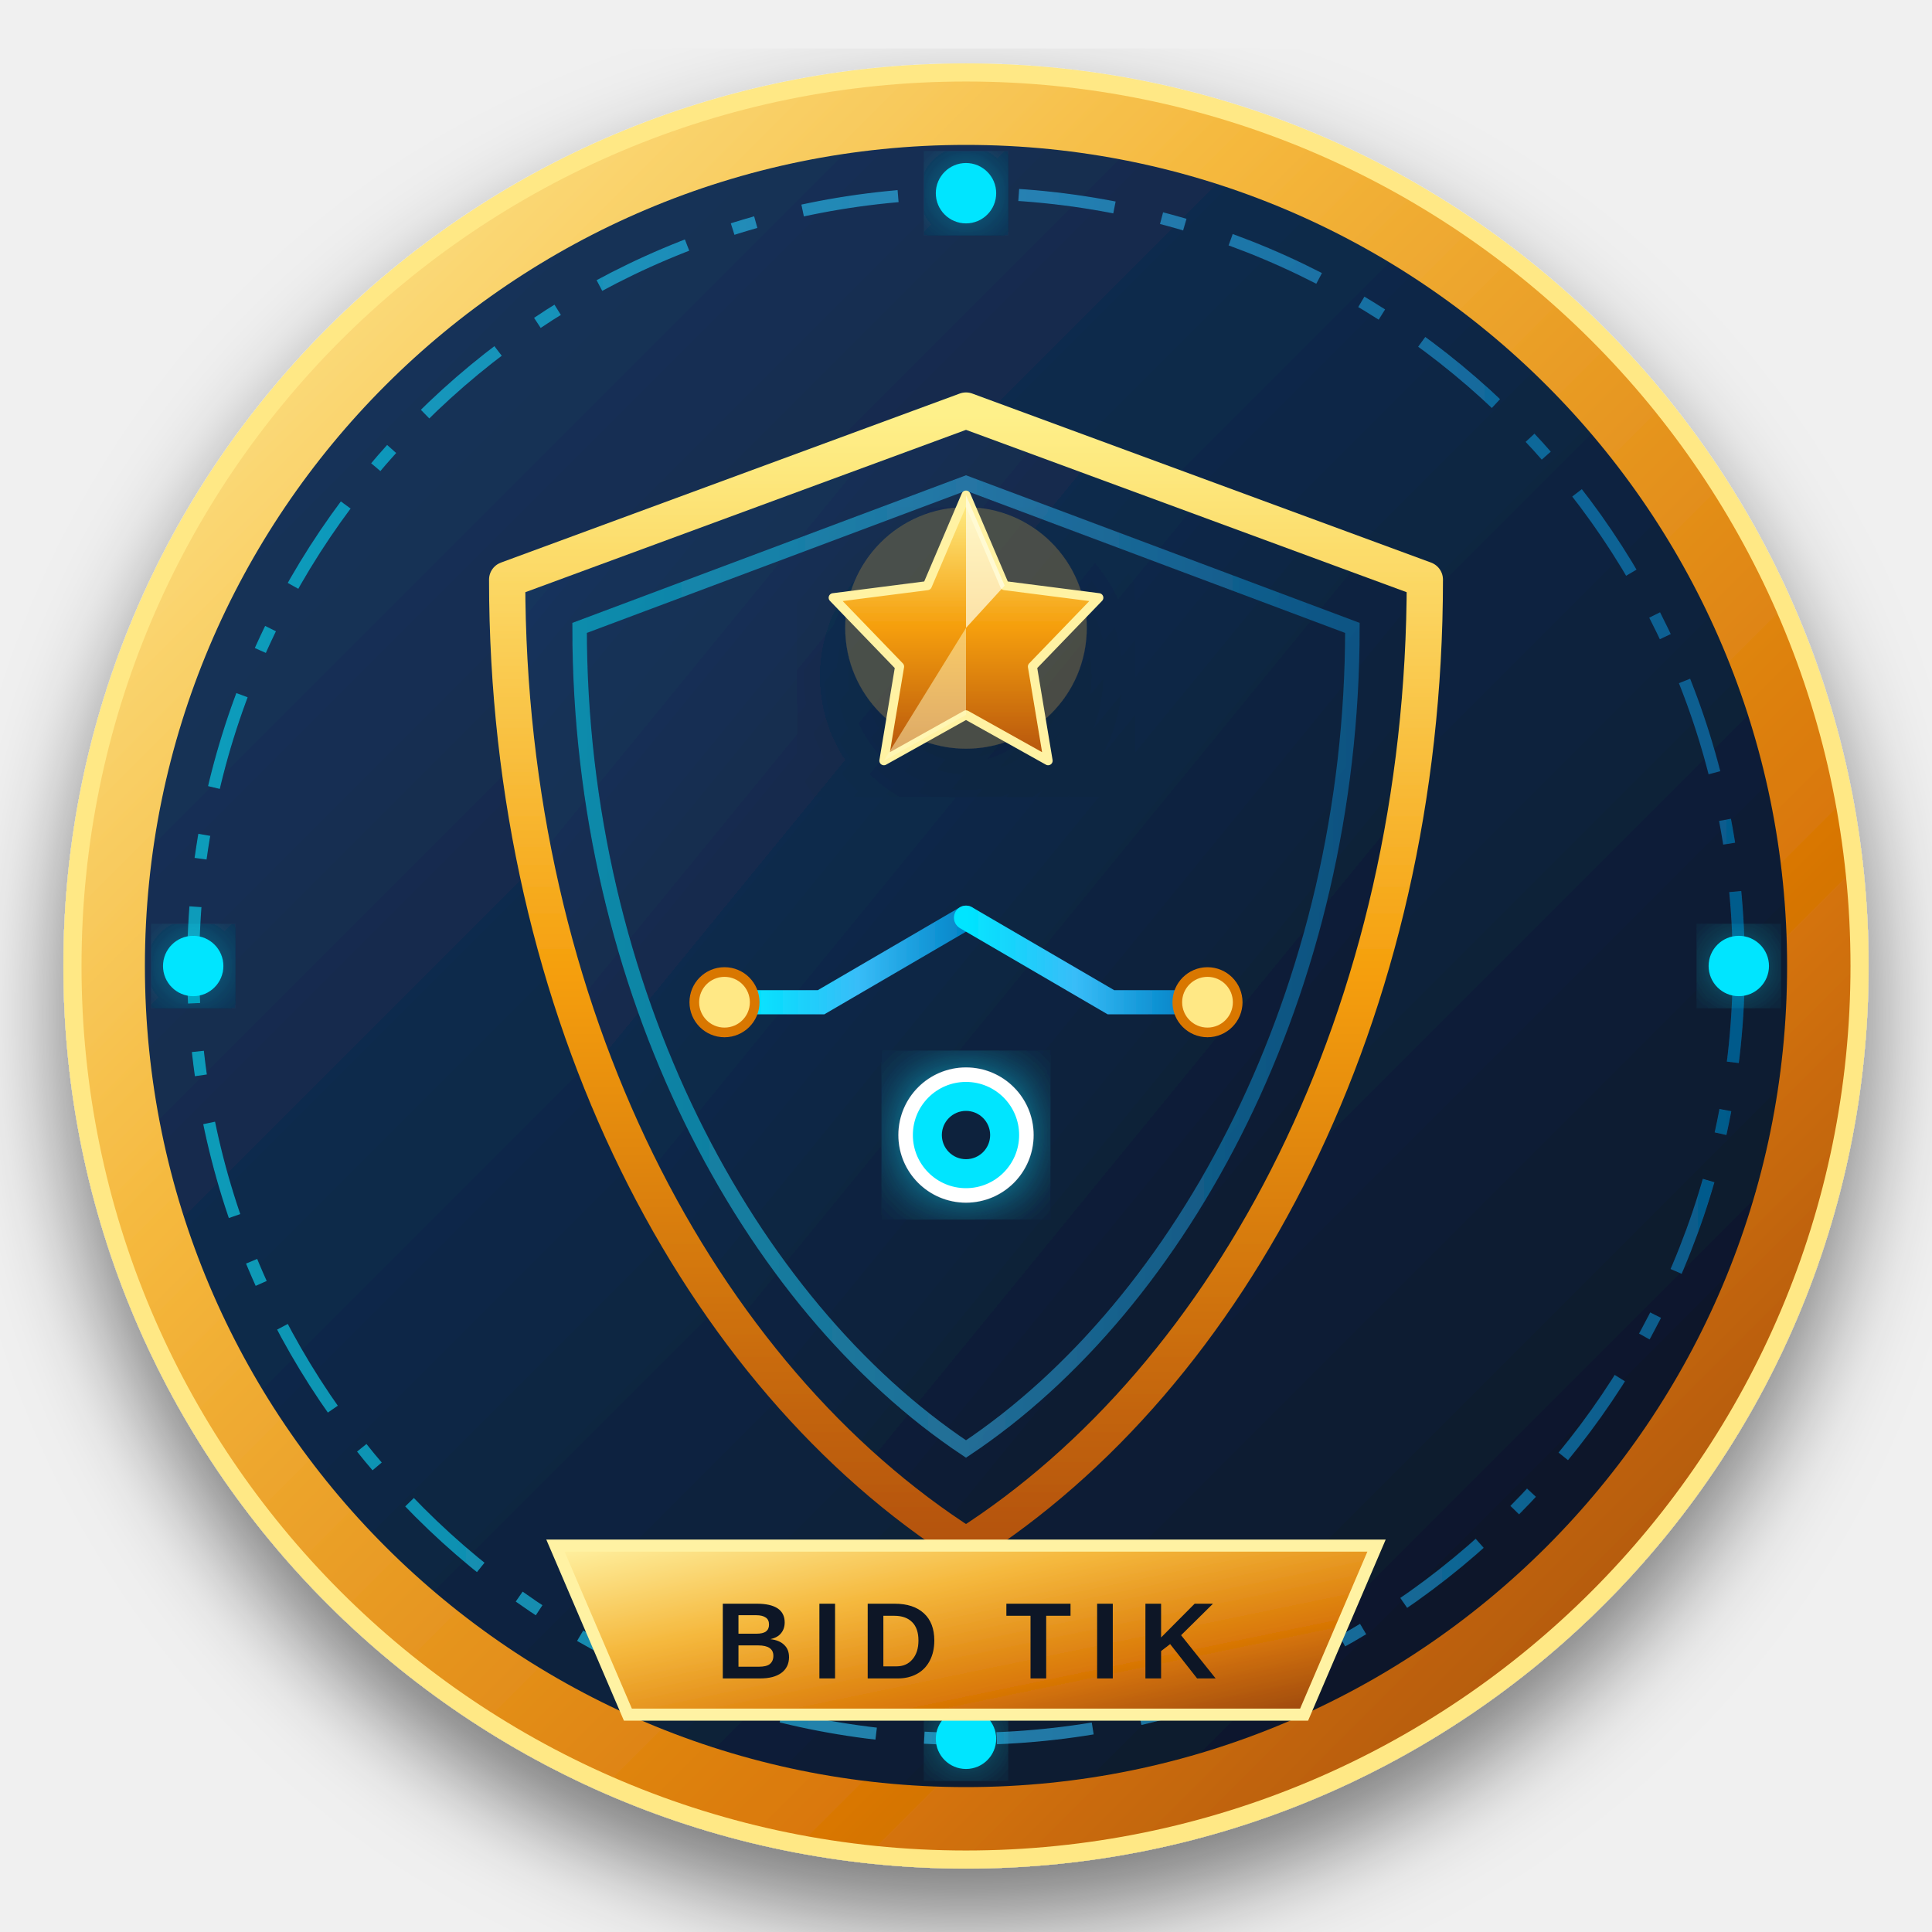
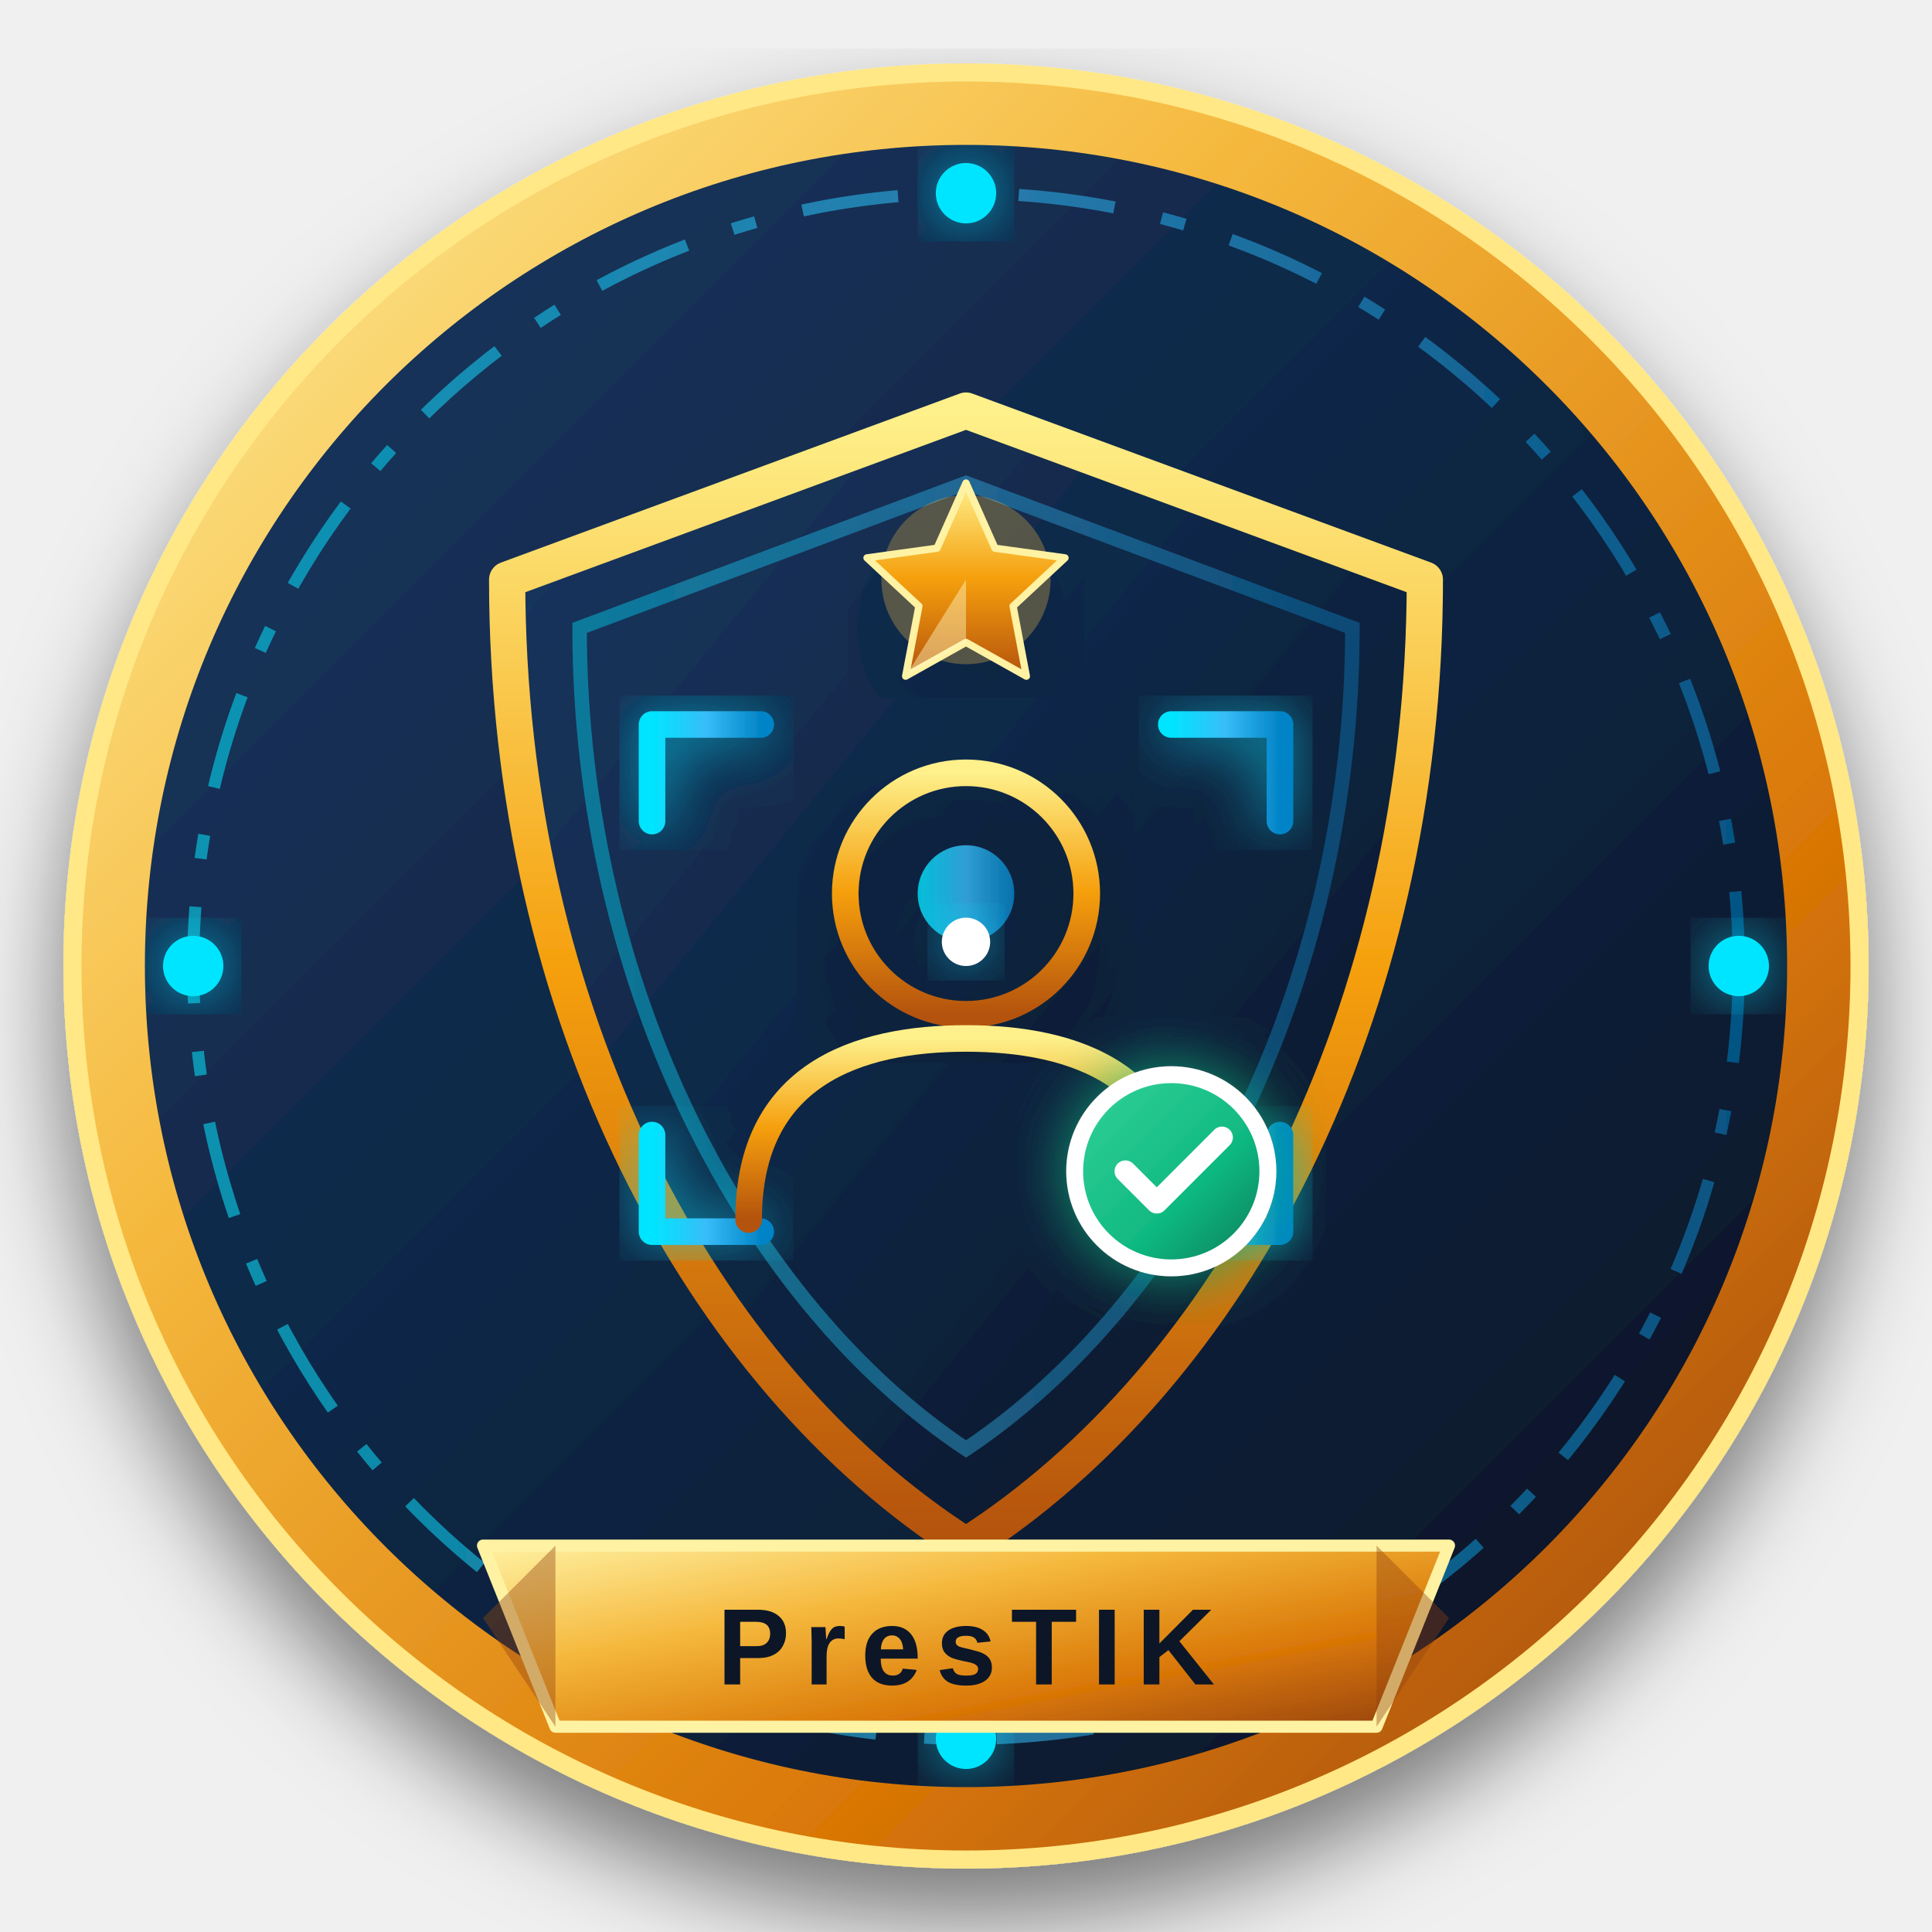
<svg xmlns="http://www.w3.org/2000/svg" viewBox="0 0 160 160" width="160" height="160">
  <defs>
    <linearGradient id="goldGrad" x1="0%" y1="0%" x2="100%" y2="100%">
      <stop offset="0%" stop-color="#FFF2A3" />
      <stop offset="35%" stop-color="#F5B83D" />
      <stop offset="70%" stop-color="#D97706" />
      <stop offset="100%" stop-color="#92400E" />
    </linearGradient>
    <linearGradient id="goldShine" x1="0%" y1="0%" x2="0%" y2="100%">
      <stop offset="0%" stop-color="#FEF08A" />
      <stop offset="50%" stop-color="#F59E0B" />
      <stop offset="100%" stop-color="#B45309" />
    </linearGradient>
    <linearGradient id="navyBg" x1="0%" y1="0%" x2="100%" y2="100%">
      <stop offset="0%" stop-color="#163761" />
      <stop offset="60%" stop-color="#0E223D" />
      <stop offset="100%" stop-color="#071220" />
    </linearGradient>
    <linearGradient id="cyanGrad" x1="0%" y1="0%" x2="100%" y2="0%">
      <stop offset="0%" stop-color="#00E5FF" />
      <stop offset="50%" stop-color="#38BDF8" />
      <stop offset="100%" stop-color="#0284C7" />
    </linearGradient>
+     <linearGradient id="emeraldGrad" x1="0%" y1="0%" x2="100%" y2="100%">
+       <stop offset="0%" stop-color="#34D399" />
+       <stop offset="60%" stop-color="#10B981" />
+       <stop offset="100%" stop-color="#047857" />
+     </linearGradient>
    <filter id="badgeShadow" x="-20%" y="-20%" width="140%" height="140%">
      <feDropShadow dx="0" dy="4" stdDeviation="4" flood-color="#000000" flood-opacity="0.5" />
    </filter>
-     <filter id="glowCyan" x="-20%" y="-20%" width="140%" height="140%">
-       <feDropShadow dx="0" dy="0" stdDeviation="2.5" flood-color="#00E5FF" flood-opacity="0.7" />
+     <filter id="glowCyan" x="-30%" y="-30%" width="160%" height="160%">
+       <feDropShadow dx="0" dy="0" stdDeviation="2.5" flood-color="#00E5FF" flood-opacity="0.8" />
+     </filter>
+     <filter id="glowGreen" x="-30%" y="-30%" width="160%" height="160%">
+       <feDropShadow dx="0" dy="0" stdDeviation="2.5" flood-color="#10B981" flood-opacity="0.8" />
    </filter>
  </defs>
  <g filter="url(#badgeShadow)">
    <circle cx="80" cy="80" r="74" fill="url(#goldGrad)" stroke="#FFE885" stroke-width="1.5" />
    <circle cx="80" cy="80" r="68" fill="url(#navyBg)" />
-     <circle cx="80" cy="80" r="64" fill="none" stroke="url(#cyanGrad)" stroke-width="1" stroke-dasharray="8 4 2 4" opacity="0.6" />
+     <circle cx="80" cy="80" r="64" fill="none" stroke="url(#cyanGrad)" stroke-width="1" stroke-dasharray="8 4 2 4" opacity="0.55" />
    <circle cx="80" cy="16" r="2.5" fill="#00E5FF" filter="url(#glowCyan)" />
    <circle cx="144" cy="80" r="2.5" fill="#00E5FF" filter="url(#glowCyan)" />
    <circle cx="80" cy="144" r="2.5" fill="#00E5FF" filter="url(#glowCyan)" />
    <circle cx="16" cy="80" r="2.5" fill="#00E5FF" filter="url(#glowCyan)" />
-     <path d="M 52 50 A 42 42 0 0 1 108 50" fill="none" stroke="url(#cyanGrad)" stroke-width="1.8" stroke-linecap="round" opacity="0.45" />
-     <path d="M 60 57 A 30 30 0 0 1 100 57" fill="none" stroke="url(#cyanGrad)" stroke-width="1.8" stroke-linecap="round" opacity="0.7" />
    <path d="M 80 34               L 118 48               C 118 84 102 114 80 128               C 58 114 42 84 42 48               Z" fill="url(#navyBg)" stroke="url(#goldShine)" stroke-width="3" stroke-linejoin="round" />
-     <path d="M 80 40               L 112 52               C 112 82 98 108 80 120               C 62 108 48 82 48 52               Z" fill="none" stroke="url(#cyanGrad)" stroke-width="1.2" opacity="0.5" />
-     <g transform="translate(80, 52)">
-       <circle cx="0" cy="0" r="10" fill="#F5B83D" opacity="0.25" filter="url(#badgeShadow)" />
-       <path d="M 0 -11 L 3.2 -3.5 L 11 -2.5 L 5.5 3.2 L 6.8 11 L 0 7.2 L -6.8 11 L -5.5 3.2 L -11 -2.5 L -3.2 -3.5 Z" fill="url(#goldShine)" stroke="#FFF2A3" stroke-width="0.75" stroke-linejoin="round" />
-       <path d="M 0 -11 L 0 7.2 L -6.8 11 L 0 0 Z" fill="#FFF9C4" opacity="0.5" />
-       <path d="M 0 -11 L 3.2 -3.5 L 0 0 Z" fill="#FFFDE7" opacity="0.7" />
+     <path d="M 80 40               L 112 52               C 112 82 98 108 80 120               C 62 108 48 82 48 52               Z" fill="none" stroke="url(#cyanGrad)" stroke-width="1.2" opacity="0.4" />
+     <g transform="translate(80, 48)">
+       <circle cx="0" cy="0" r="7" fill="#F5B83D" opacity="0.3" filter="url(#badgeShadow)" />
+       <path d="M 0 -8 L 2.4 -2.6 L 8.2 -1.8 L 3.9 2.2 L 5 8 L 0 5.2 L -5 8 L -3.9 2.2 L -8.2 -1.8 L -2.4 -2.6 Z" fill="url(#goldShine)" stroke="#FFF2A3" stroke-width="0.6" stroke-linejoin="round" />
+       <path d="M 0 -8 L 0 5.2 L -5 8 L 0 0 Z" fill="#FFF9C4" opacity="0.45" />
    </g>
-     <path d="M 80 66 L 80 94" fill="none" stroke="url(#cyanGrad)" stroke-width="2.5" stroke-linecap="round" />
-     <path d="M 80 76 L 68 83 L 62 83" fill="none" stroke="url(#cyanGrad)" stroke-width="2" stroke-linecap="round" />
-     <circle cx="60" cy="83" r="2.5" fill="#FFE885" stroke="#D97706" stroke-width="0.8" />
-     <path d="M 80 76 L 92 83 L 98 83" fill="none" stroke="url(#cyanGrad)" stroke-width="2" stroke-linecap="round" />
-     <circle cx="100" cy="83" r="2.5" fill="#FFE885" stroke="#D97706" stroke-width="0.8" />
-     <circle cx="80" cy="94" r="5" fill="#00E5FF" stroke="#FFFFFF" stroke-width="1.2" filter="url(#glowCyan)" />
-     <circle cx="80" cy="94" r="2" fill="#0E223D" />
+     <path d="M 54 68 L 54 60 L 63 60" fill="none" stroke="url(#cyanGrad)" stroke-width="2.2" stroke-linecap="round" stroke-linejoin="round" filter="url(#glowCyan)" />
+     <path d="M 106 68 L 106 60 L 97 60" fill="none" stroke="url(#cyanGrad)" stroke-width="2.2" stroke-linecap="round" stroke-linejoin="round" filter="url(#glowCyan)" />
+     <path d="M 54 94 L 54 102 L 63 102" fill="none" stroke="url(#cyanGrad)" stroke-width="2.2" stroke-linecap="round" stroke-linejoin="round" filter="url(#glowCyan)" />
+     <path d="M 106 94 L 106 102 L 97 102" fill="none" stroke="url(#cyanGrad)" stroke-width="2.2" stroke-linecap="round" stroke-linejoin="round" filter="url(#glowCyan)" />
+     <circle cx="80" cy="74" r="10" fill="none" stroke="url(#goldShine)" stroke-width="2.2" filter="url(#badgeShadow)" />
+     <circle cx="80" cy="74" r="4" fill="url(#cyanGrad)" opacity="0.8" />
+     <path d="M 62 101 C 62 89 71 86 80 86 C 89 86 98 89 98 101" fill="none" stroke="url(#goldShine)" stroke-width="2.2" stroke-linecap="round" />
+     <line x1="56" y1="78" x2="104" y2="78" stroke="#00E5FF" stroke-width="1.8" stroke-linecap="round" opacity="0.9" filter="url(#glowCyan)" />
+     <circle cx="80" cy="78" r="2" fill="#FFFFFF" filter="url(#glowCyan)" />
+     <g transform="translate(97, 97)">
+       <circle cx="0" cy="0" r="8" fill="url(#emeraldGrad)" stroke="#FFFFFF" stroke-width="1.4" filter="url(#glowGreen)" />
+       <path d="M -3.8 0 L -1.2 2.6 L 4.2 -2.8" fill="none" stroke="#FFFFFF" stroke-width="1.8" stroke-linecap="round" stroke-linejoin="round" />
+     </g>
    <g transform="translate(0, 10)">
-       <path d="M 50 120 L 110 120 L 104 132 L 56 132 Z" fill="#071220" opacity="0.6" />
-       <path d="M 46 118 L 114 118 L 108 132 L 52 132 Z" fill="url(#goldGrad)" stroke="#FFF2A3" stroke-width="1" />
-       <text x="80" y="129" text-anchor="middle" font-family="'Plus Jakarta Sans', Arial, sans-serif" font-size="9" font-weight="900" letter-spacing="1.5" fill="#091626">BID TIK</text>
+       <path d="M 44 120 L 116 120 L 110 133 L 50 133 Z" fill="#071220" opacity="0.6" />
+       <path d="M 40 118 L 120 118 L 114 133 L 46 133 Z" fill="url(#goldGrad)" stroke="#FFF2A3" stroke-width="1" stroke-linejoin="round" />
+       <path d="M 40 124 L 46 133 L 46 118 Z" fill="#92400E" opacity="0.4" />
+       <path d="M 120 124 L 114 133 L 114 118 Z" fill="#92400E" opacity="0.4" />
+       <text x="80" y="129.5" text-anchor="middle" font-family="'Plus Jakarta Sans', Arial, sans-serif" font-size="9" font-weight="900" letter-spacing="1.2" fill="#091626">PresTIK</text>
    </g>
  </g>
</svg>
